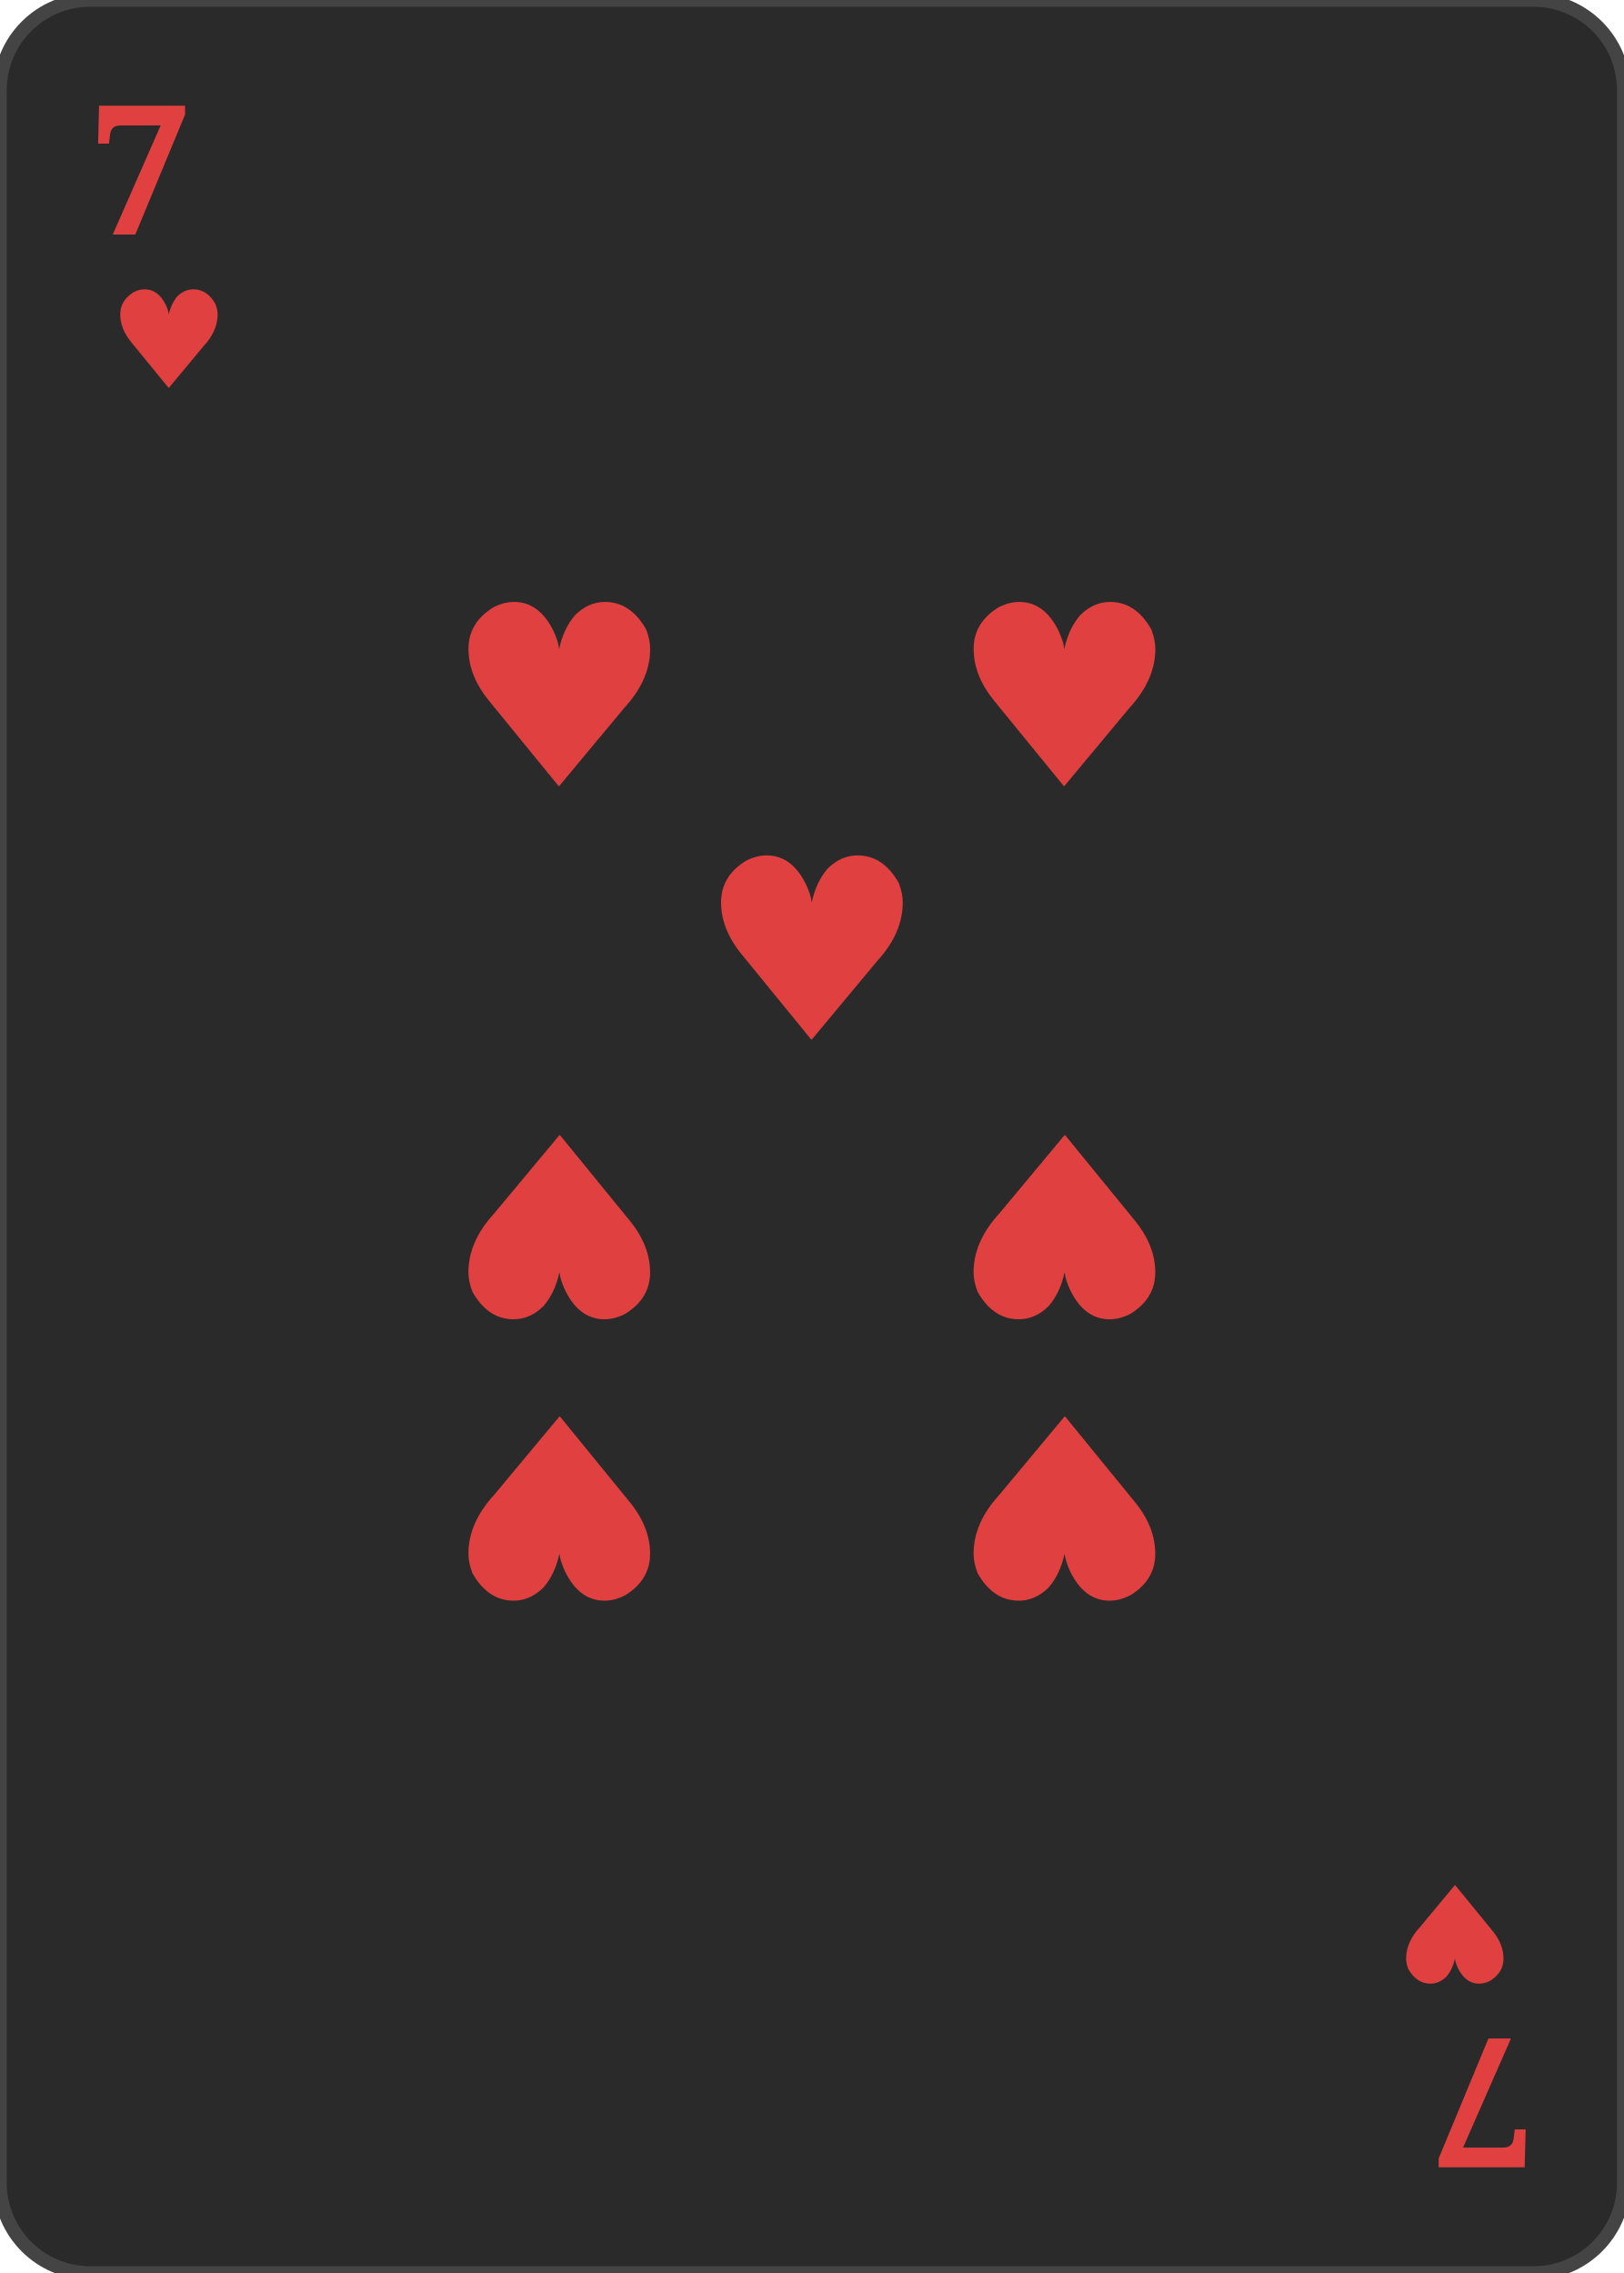
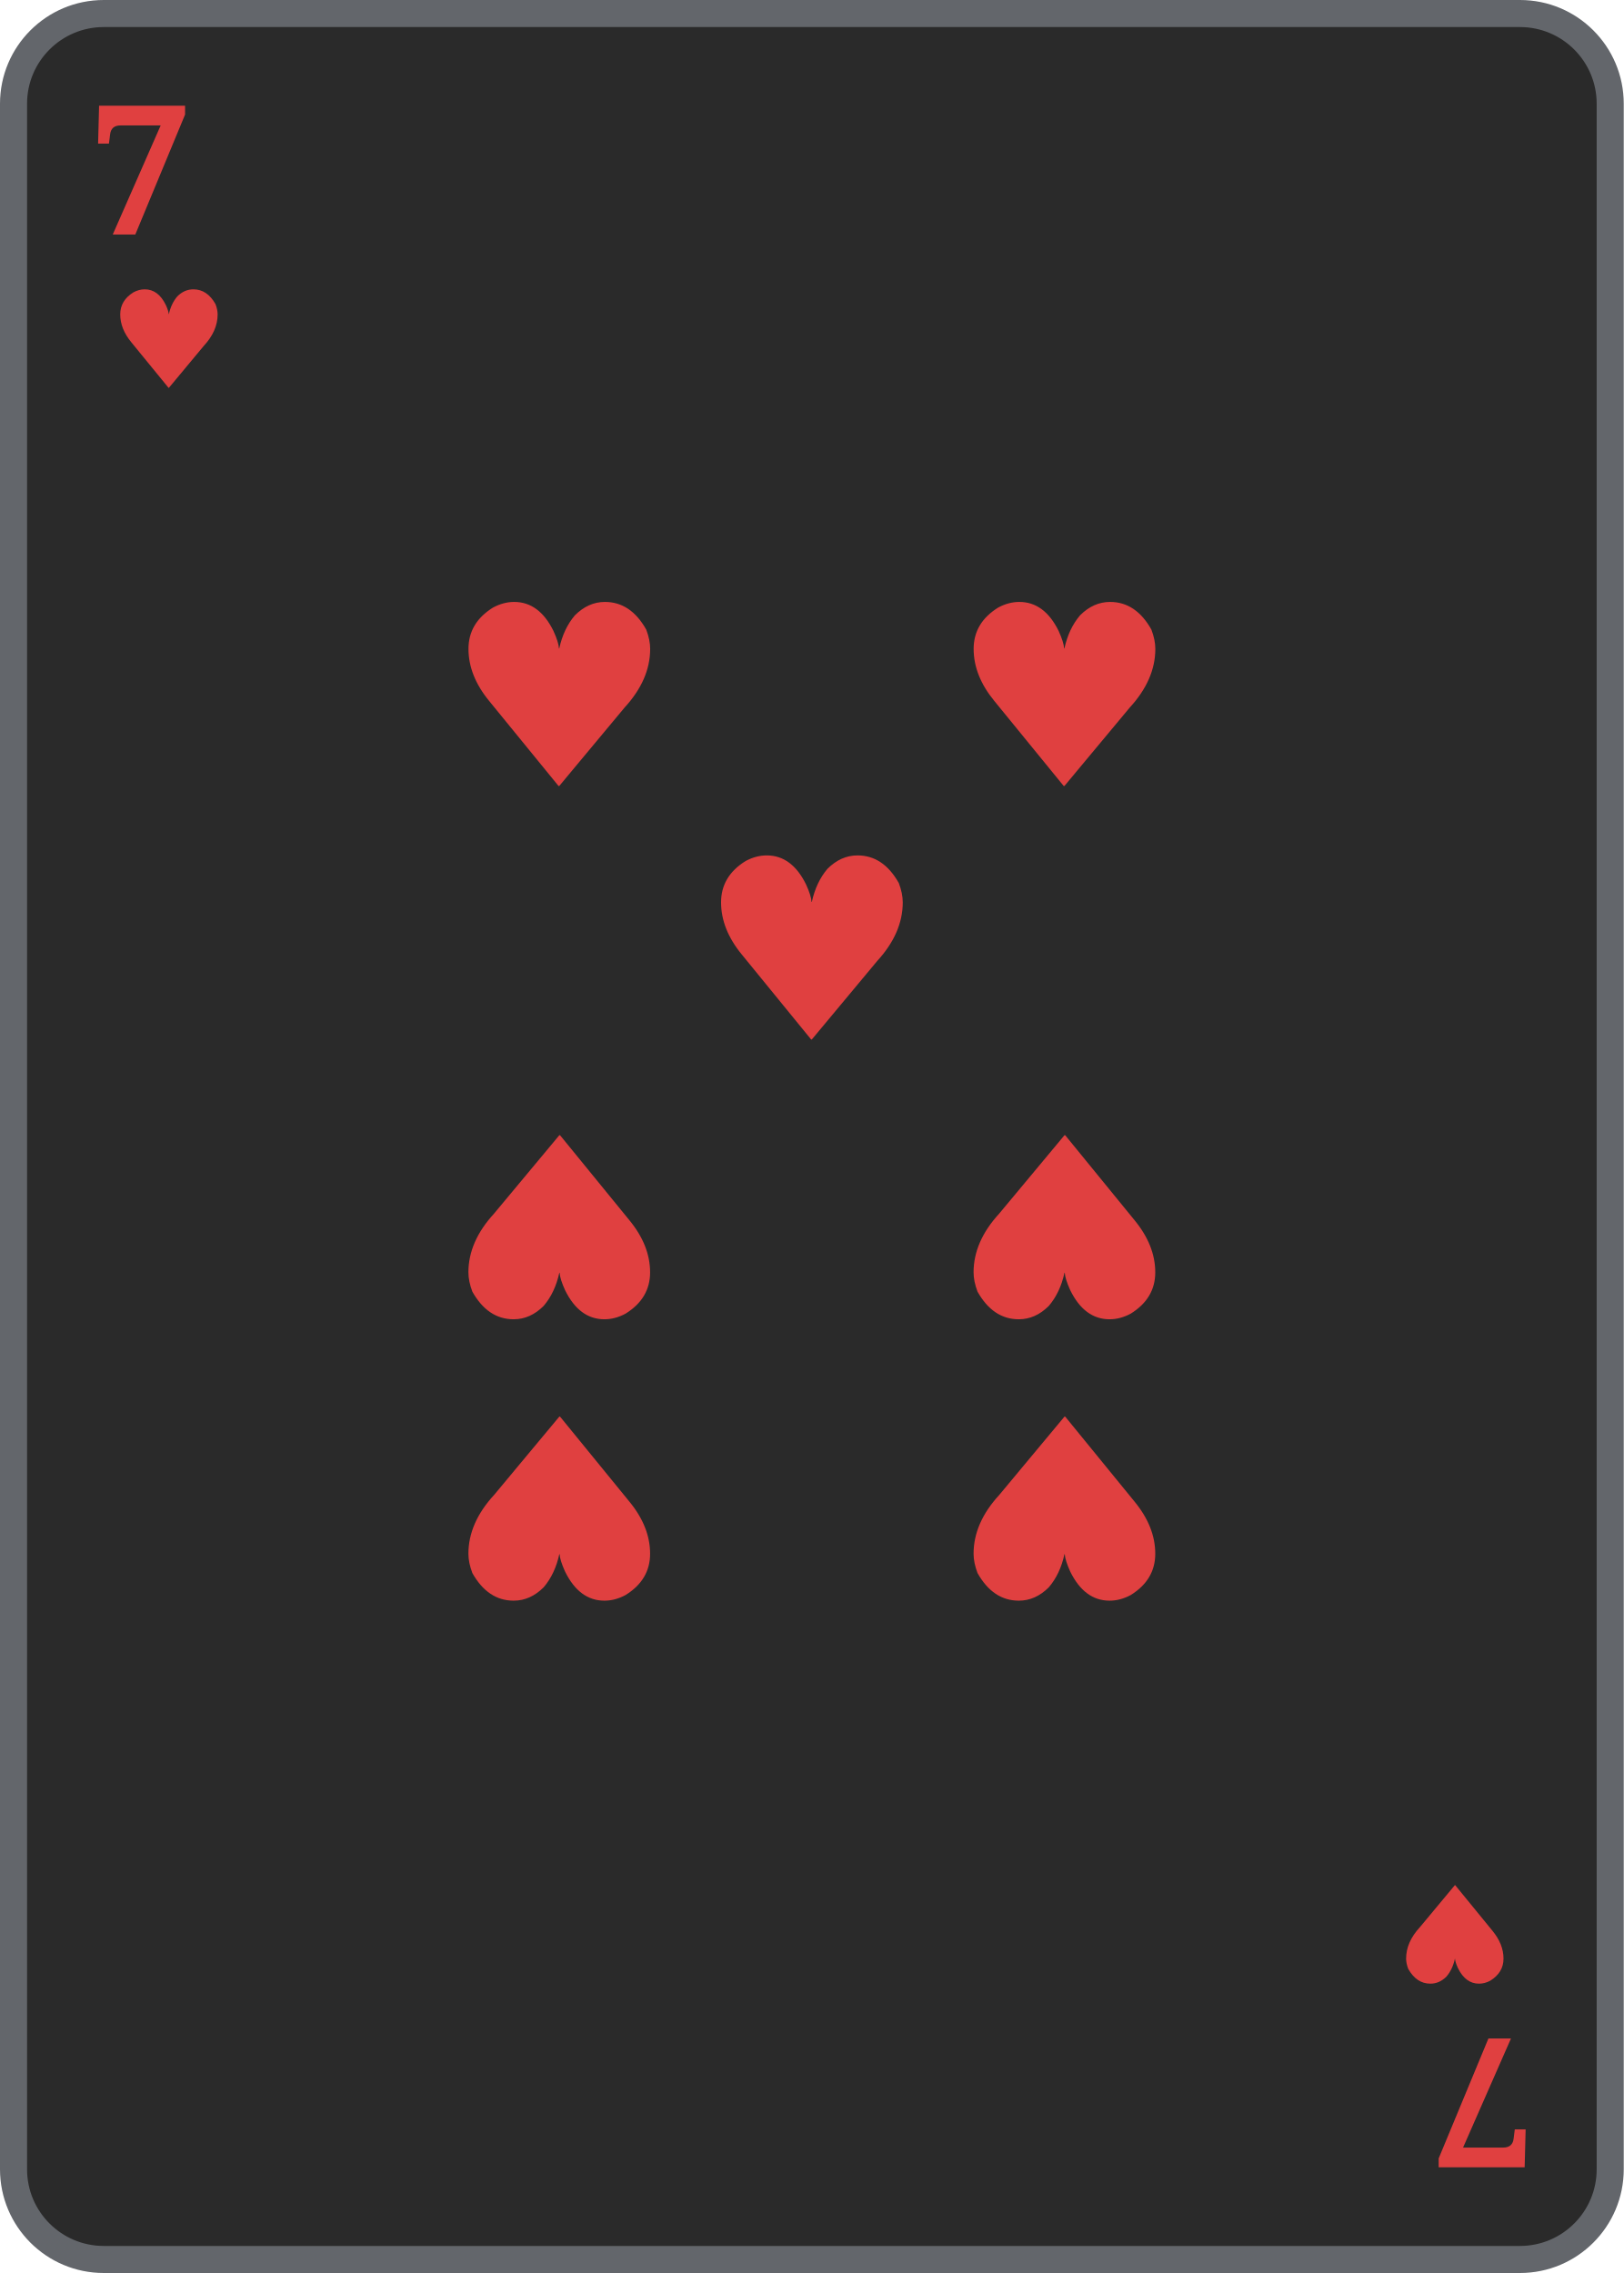
<svg xmlns="http://www.w3.org/2000/svg" viewBox="0 0 180 252" width="180" height="252">
-   <rect width="180" height="252" rx="10" fill="#2a2a2a" stroke="#444444" stroke-width="1.5" />
+   <rect x="1.5" y="1.5" width="177" height="249" rx="10" fill="#2a2a2a" stroke="#63666B" stroke-width="3" />
  <text x="10" y="26" font-family="Georgia, serif" font-size="20" font-weight="bold" fill="#e04040">7</text>
  <text x="12" y="43" font-family="Georgia, serif" font-size="15" fill="#e04040">♥</text>
  <g transform="rotate(180, 90.0, 126.0)">
    <text x="10" y="26" font-family="Georgia, serif" font-size="20" font-weight="bold" fill="#e04040">7</text>
    <text x="12" y="43" font-family="Georgia, serif" font-size="15" fill="#e04040">♥</text>
  </g>
  <text x="62.0" y="79.2" font-family="Georgia, serif" font-size="28" fill="#e04040" text-anchor="middle" dominant-baseline="middle">♥</text>
  <text x="118.0" y="79.2" font-family="Georgia, serif" font-size="28" fill="#e04040" text-anchor="middle" dominant-baseline="middle">♥</text>
  <text x="90.0" y="107.3" font-family="Georgia, serif" font-size="28" fill="#e04040" text-anchor="middle" dominant-baseline="middle">♥</text>
  <text x="62.0" y="133.8" font-family="Georgia, serif" font-size="28" fill="#e04040" text-anchor="middle" dominant-baseline="middle" transform="rotate(180,62.0,133.8)">♥</text>
  <text x="118.0" y="133.8" font-family="Georgia, serif" font-size="28" fill="#e04040" text-anchor="middle" dominant-baseline="middle" transform="rotate(180,118.0,133.8)">♥</text>
  <text x="62.0" y="165.0" font-family="Georgia, serif" font-size="28" fill="#e04040" text-anchor="middle" dominant-baseline="middle" transform="rotate(180,62.0,165.0)">♥</text>
  <text x="118.0" y="165.0" font-family="Georgia, serif" font-size="28" fill="#e04040" text-anchor="middle" dominant-baseline="middle" transform="rotate(180,118.0,165.0)">♥</text>
</svg>
